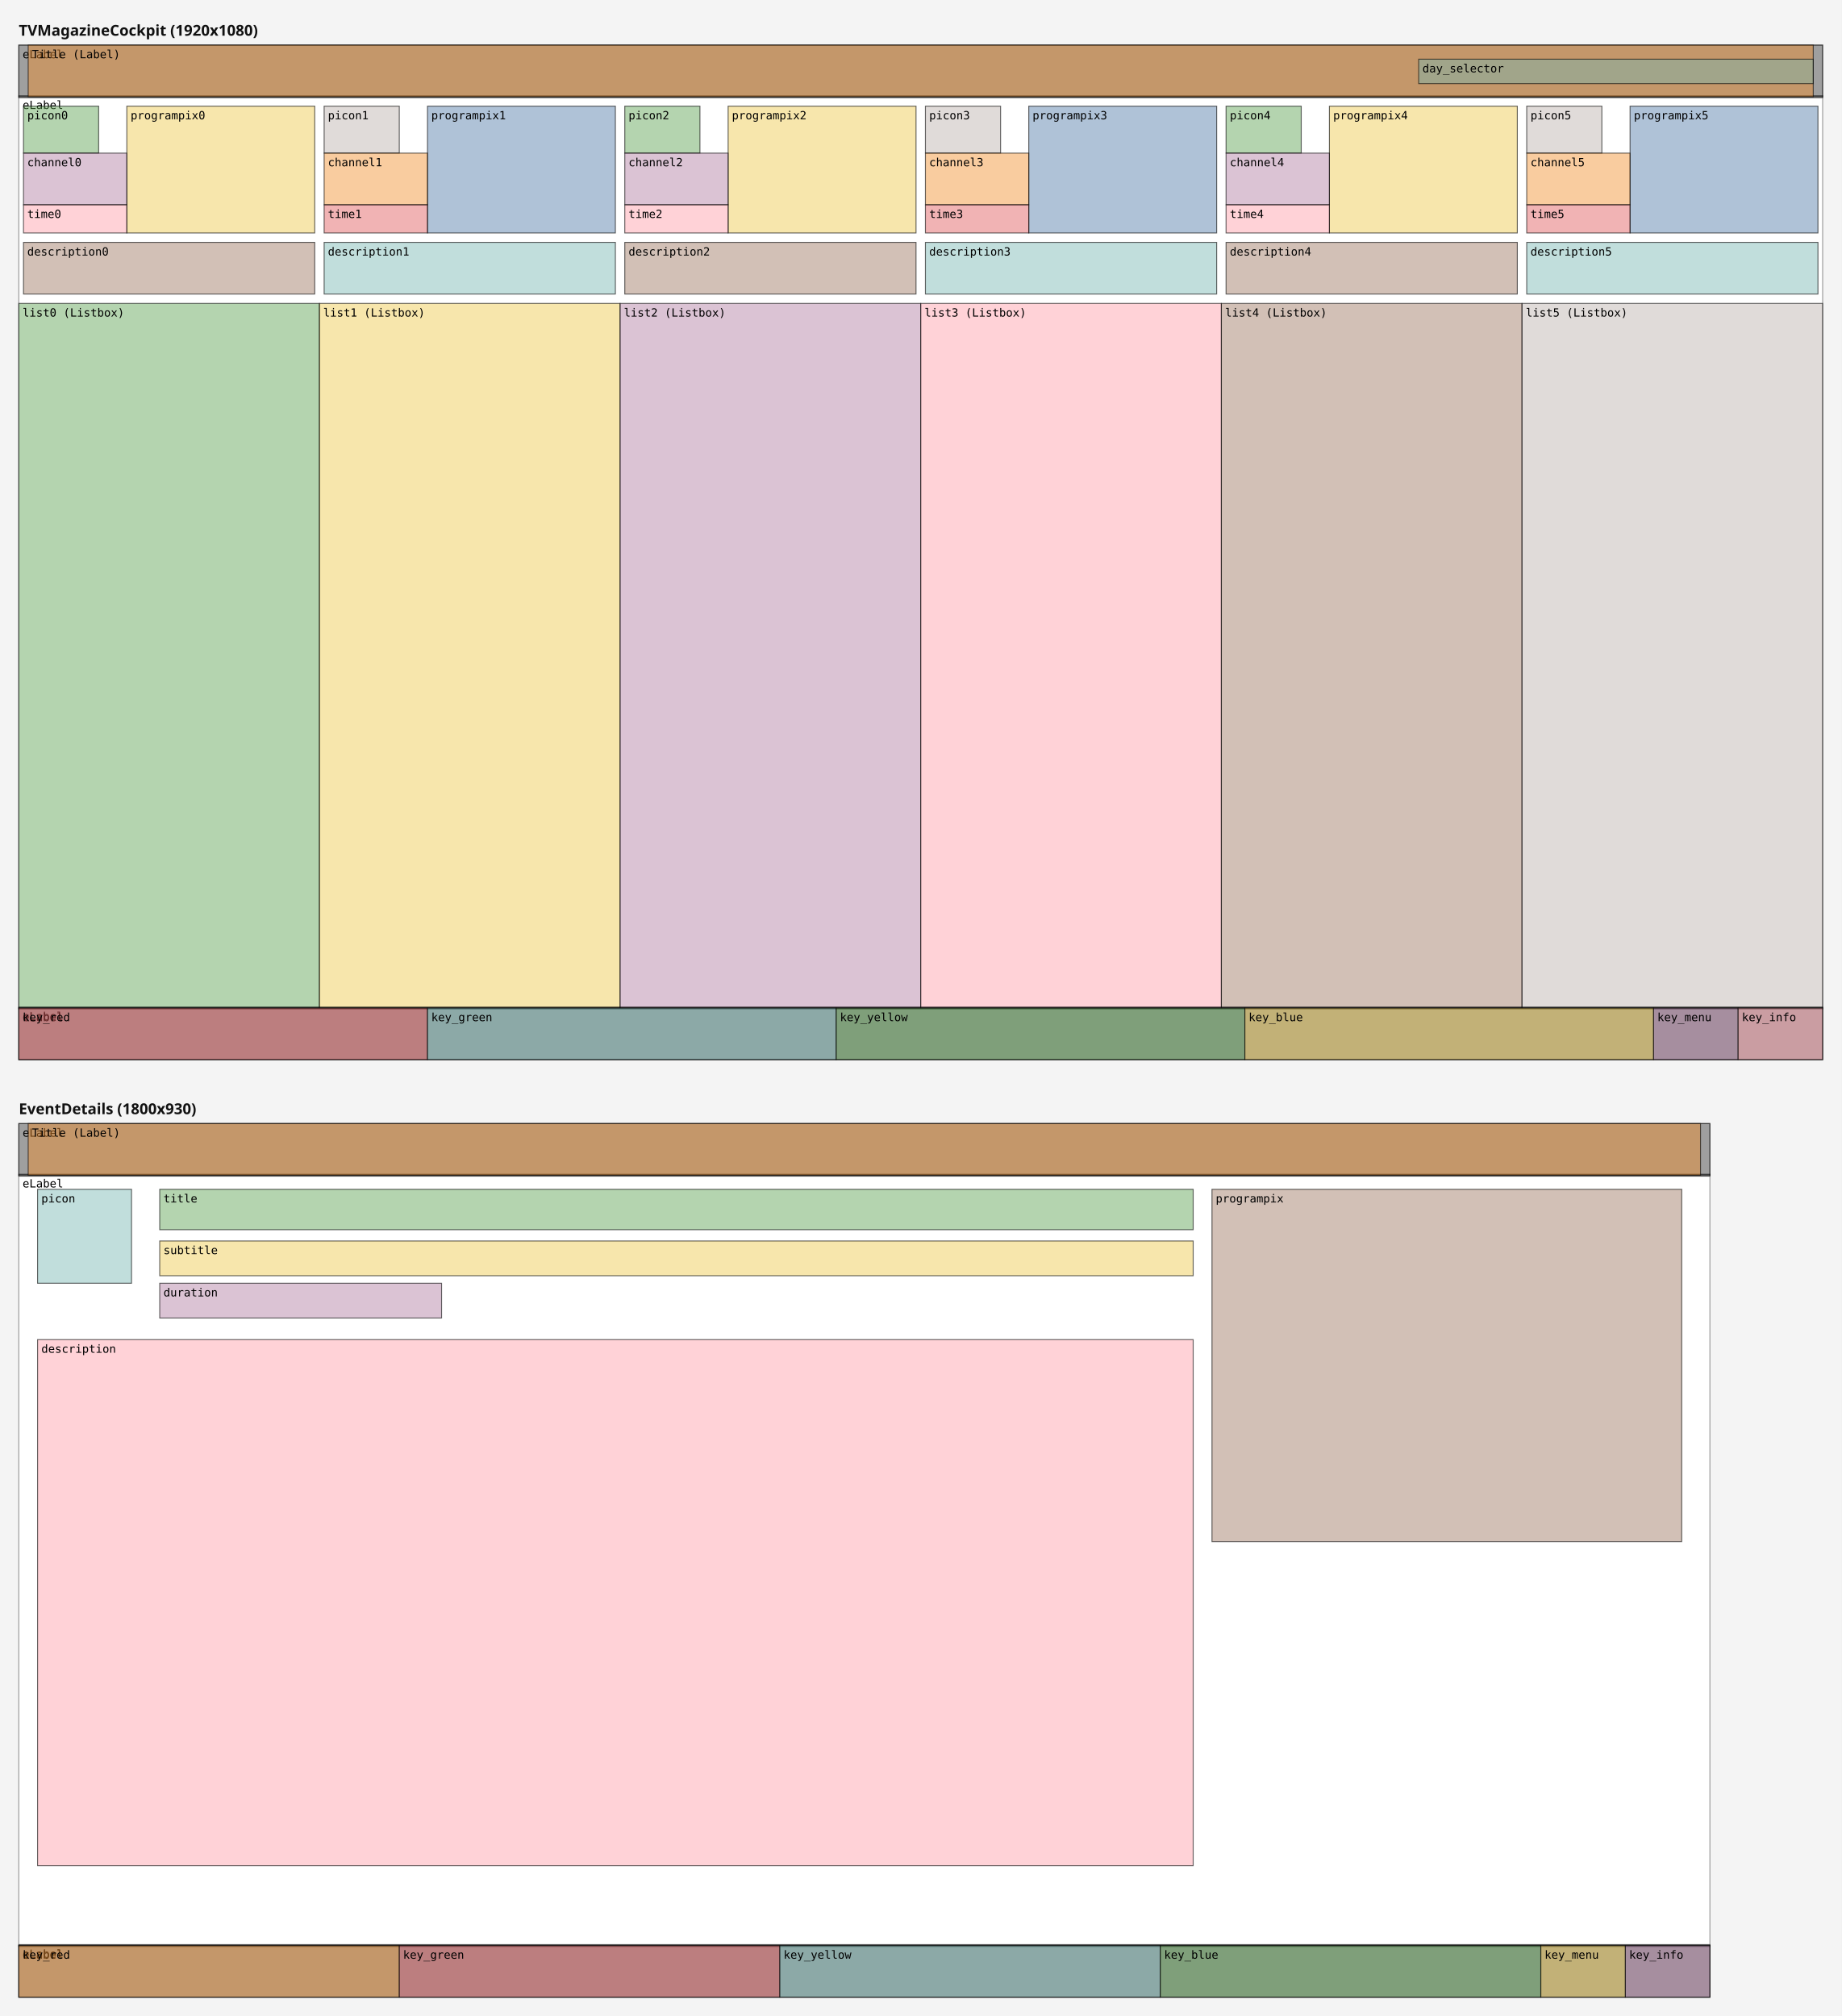
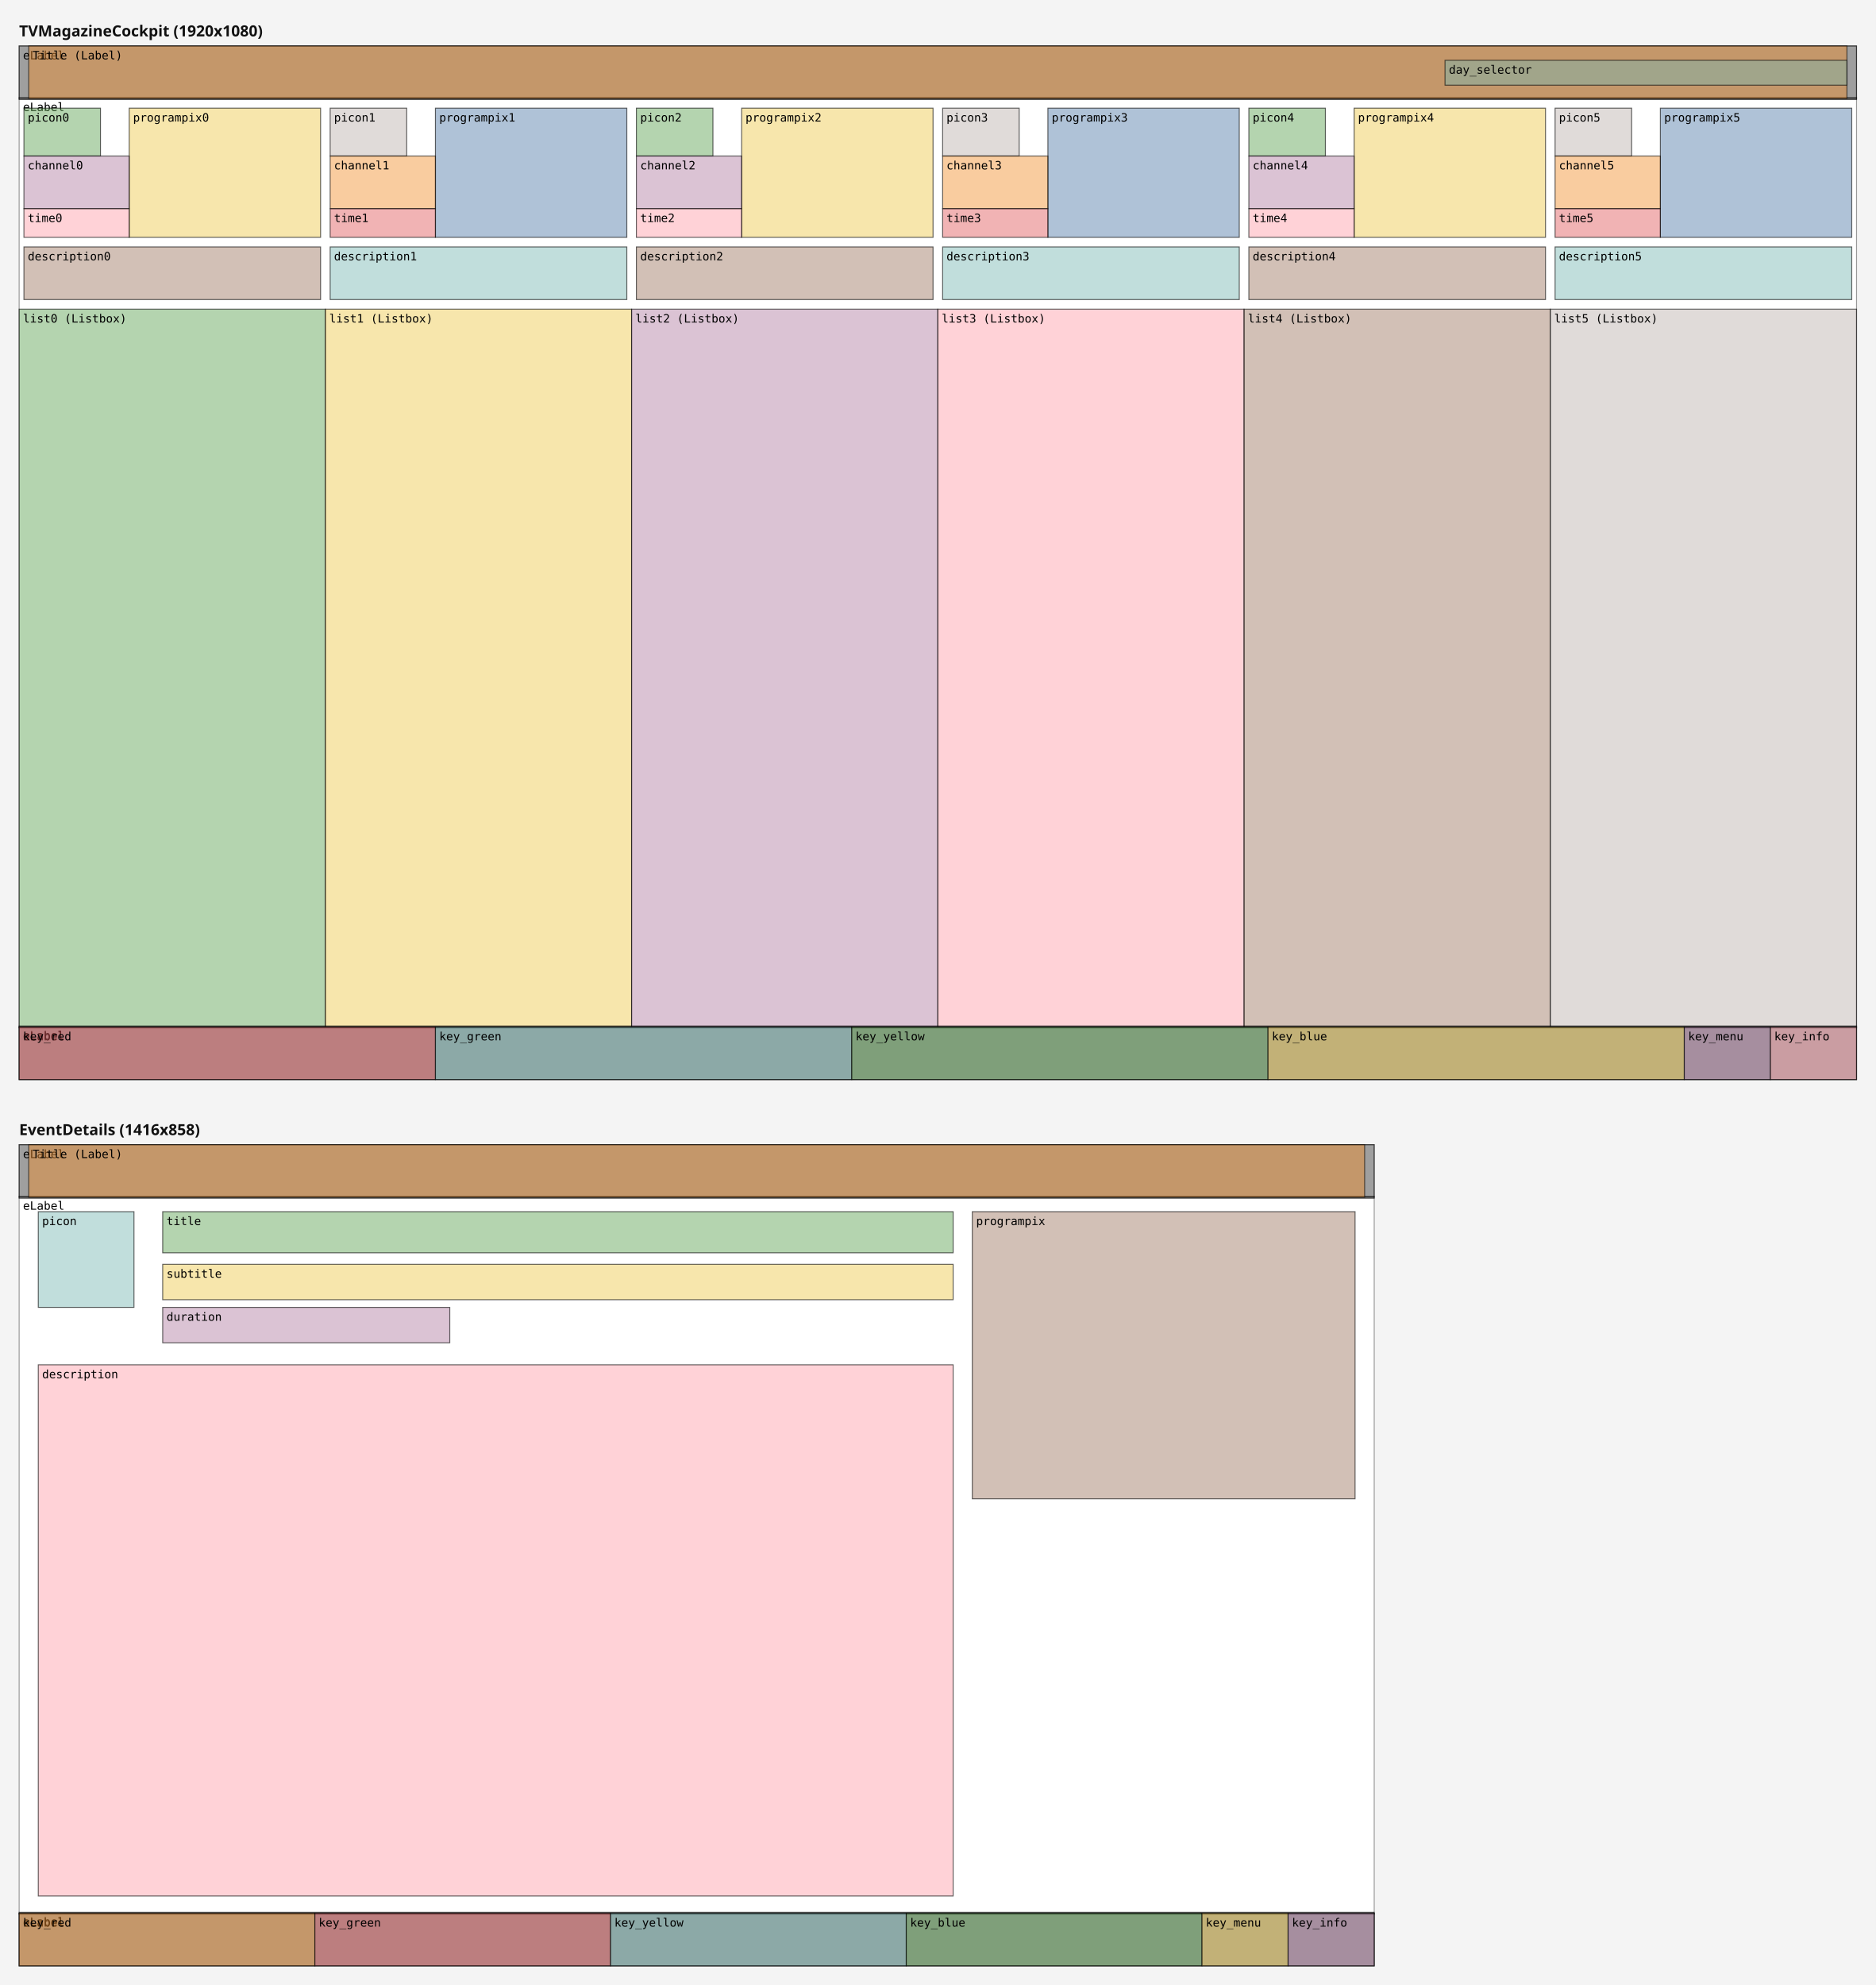
- <svg xmlns="http://www.w3.org/2000/svg" width="1960" height="2146" viewBox="0 0 1960 2146">
-   <rect x="0" y="0" width="1960" height="2146" fill="#f4f4f4" />
+ <svg xmlns="http://www.w3.org/2000/svg" width="1960" height="2074" viewBox="0 0 1960 2074">
+   <rect x="0" y="0" width="1960" height="2074" fill="#f4f4f4" />
  <text x="20" y="38" font-family="sans-serif" font-size="16" font-weight="bold" fill="#111111">TVMagazineCockpit (1920x1080)</text>
  <g data-screen="0" transform="translate(20,48)">
    <rect x="0" y="0" width="1920" height="1080" fill="#ffffff" stroke="#999999" stroke-width="1" />
    <g>
      <rect data-ref="0:0" x="0" y="0" width="1920" height="55" fill="#2c2c2c" fill-opacity="0.45" stroke="#000000" stroke-opacity="0.6" stroke-width="1" />
      <text x="4" y="14" font-family="monospace" font-size="12" fill="#000000">eLabel</text>
    </g>
    <g>
      <rect data-ref="0:2" x="0" y="54" width="1920" height="2" fill="#424242" fill-opacity="0.45" stroke="#000000" stroke-opacity="0.6" stroke-width="1" />
      <text x="4" y="68" font-family="monospace" font-size="12" fill="#000000">eLabel</text>
    </g>
    <g>
      <rect data-ref="0:4" x="5" y="65" width="80" height="50" fill="#59a14f" fill-opacity="0.45" stroke="#000000" stroke-opacity="0.6" stroke-width="1" />
      <text x="9" y="79" font-family="monospace" font-size="12" fill="#000000">picon0</text>
    </g>
    <g>
      <rect data-ref="0:5" x="115" y="65" width="200" height="135" fill="#edc948" fill-opacity="0.45" stroke="#000000" stroke-opacity="0.6" stroke-width="1" />
      <text x="119" y="79" font-family="monospace" font-size="12" fill="#000000">programpix0</text>
    </g>
    <g>
      <rect data-ref="0:6" x="5" y="115" width="110" height="55" fill="#b07aa1" fill-opacity="0.45" stroke="#000000" stroke-opacity="0.6" stroke-width="1" />
      <text x="9" y="129" font-family="monospace" font-size="12" fill="#000000">channel0</text>
    </g>
    <g>
      <rect data-ref="0:7" x="5" y="170" width="110" height="30" fill="#ff9da7" fill-opacity="0.45" stroke="#000000" stroke-opacity="0.6" stroke-width="1" />
      <text x="9" y="184" font-family="monospace" font-size="12" fill="#000000">time0</text>
    </g>
    <g>
      <rect data-ref="0:8" x="5" y="210" width="310" height="55" fill="#9c755f" fill-opacity="0.45" stroke="#000000" stroke-opacity="0.6" stroke-width="1" />
      <text x="9" y="224" font-family="monospace" font-size="12" fill="#000000">description0</text>
    </g>
    <g>
      <rect data-ref="0:9" x="325" y="65" width="80" height="50" fill="#bab0ac" fill-opacity="0.45" stroke="#000000" stroke-opacity="0.6" stroke-width="1" />
      <text x="329" y="79" font-family="monospace" font-size="12" fill="#000000">picon1</text>
    </g>
    <g>
      <rect data-ref="0:10" x="435" y="65" width="200" height="135" fill="#4e79a7" fill-opacity="0.45" stroke="#000000" stroke-opacity="0.6" stroke-width="1" />
      <text x="439" y="79" font-family="monospace" font-size="12" fill="#000000">programpix1</text>
    </g>
    <g>
      <rect data-ref="0:11" x="325" y="115" width="110" height="55" fill="#f28e2b" fill-opacity="0.45" stroke="#000000" stroke-opacity="0.6" stroke-width="1" />
      <text x="329" y="129" font-family="monospace" font-size="12" fill="#000000">channel1</text>
    </g>
    <g>
      <rect data-ref="0:12" x="325" y="170" width="110" height="30" fill="#e15759" fill-opacity="0.45" stroke="#000000" stroke-opacity="0.6" stroke-width="1" />
      <text x="329" y="184" font-family="monospace" font-size="12" fill="#000000">time1</text>
    </g>
    <g>
      <rect data-ref="0:13" x="325" y="210" width="310" height="55" fill="#76b7b2" fill-opacity="0.45" stroke="#000000" stroke-opacity="0.6" stroke-width="1" />
      <text x="329" y="224" font-family="monospace" font-size="12" fill="#000000">description1</text>
    </g>
    <g>
      <rect data-ref="0:14" x="645" y="65" width="80" height="50" fill="#59a14f" fill-opacity="0.45" stroke="#000000" stroke-opacity="0.6" stroke-width="1" />
      <text x="649" y="79" font-family="monospace" font-size="12" fill="#000000">picon2</text>
    </g>
    <g>
      <rect data-ref="0:15" x="755" y="65" width="200" height="135" fill="#edc948" fill-opacity="0.45" stroke="#000000" stroke-opacity="0.6" stroke-width="1" />
      <text x="759" y="79" font-family="monospace" font-size="12" fill="#000000">programpix2</text>
    </g>
    <g>
      <rect data-ref="0:16" x="645" y="115" width="110" height="55" fill="#b07aa1" fill-opacity="0.45" stroke="#000000" stroke-opacity="0.6" stroke-width="1" />
      <text x="649" y="129" font-family="monospace" font-size="12" fill="#000000">channel2</text>
    </g>
    <g>
      <rect data-ref="0:17" x="645" y="170" width="110" height="30" fill="#ff9da7" fill-opacity="0.45" stroke="#000000" stroke-opacity="0.6" stroke-width="1" />
      <text x="649" y="184" font-family="monospace" font-size="12" fill="#000000">time2</text>
    </g>
    <g>
      <rect data-ref="0:18" x="645" y="210" width="310" height="55" fill="#9c755f" fill-opacity="0.45" stroke="#000000" stroke-opacity="0.6" stroke-width="1" />
      <text x="649" y="224" font-family="monospace" font-size="12" fill="#000000">description2</text>
    </g>
    <g>
      <rect data-ref="0:19" x="965" y="65" width="80" height="50" fill="#bab0ac" fill-opacity="0.45" stroke="#000000" stroke-opacity="0.6" stroke-width="1" />
      <text x="969" y="79" font-family="monospace" font-size="12" fill="#000000">picon3</text>
    </g>
    <g>
      <rect data-ref="0:20" x="1075" y="65" width="200" height="135" fill="#4e79a7" fill-opacity="0.45" stroke="#000000" stroke-opacity="0.6" stroke-width="1" />
      <text x="1079" y="79" font-family="monospace" font-size="12" fill="#000000">programpix3</text>
    </g>
    <g>
      <rect data-ref="0:21" x="965" y="115" width="110" height="55" fill="#f28e2b" fill-opacity="0.45" stroke="#000000" stroke-opacity="0.6" stroke-width="1" />
      <text x="969" y="129" font-family="monospace" font-size="12" fill="#000000">channel3</text>
    </g>
    <g>
      <rect data-ref="0:22" x="965" y="170" width="110" height="30" fill="#e15759" fill-opacity="0.45" stroke="#000000" stroke-opacity="0.6" stroke-width="1" />
      <text x="969" y="184" font-family="monospace" font-size="12" fill="#000000">time3</text>
    </g>
    <g>
      <rect data-ref="0:23" x="965" y="210" width="310" height="55" fill="#76b7b2" fill-opacity="0.45" stroke="#000000" stroke-opacity="0.6" stroke-width="1" />
      <text x="969" y="224" font-family="monospace" font-size="12" fill="#000000">description3</text>
    </g>
    <g>
      <rect data-ref="0:24" x="1285" y="65" width="80" height="50" fill="#59a14f" fill-opacity="0.45" stroke="#000000" stroke-opacity="0.6" stroke-width="1" />
      <text x="1289" y="79" font-family="monospace" font-size="12" fill="#000000">picon4</text>
    </g>
    <g>
      <rect data-ref="0:25" x="1395" y="65" width="200" height="135" fill="#edc948" fill-opacity="0.45" stroke="#000000" stroke-opacity="0.6" stroke-width="1" />
      <text x="1399" y="79" font-family="monospace" font-size="12" fill="#000000">programpix4</text>
    </g>
    <g>
      <rect data-ref="0:26" x="1285" y="115" width="110" height="55" fill="#b07aa1" fill-opacity="0.45" stroke="#000000" stroke-opacity="0.6" stroke-width="1" />
      <text x="1289" y="129" font-family="monospace" font-size="12" fill="#000000">channel4</text>
    </g>
    <g>
      <rect data-ref="0:27" x="1285" y="170" width="110" height="30" fill="#ff9da7" fill-opacity="0.45" stroke="#000000" stroke-opacity="0.6" stroke-width="1" />
      <text x="1289" y="184" font-family="monospace" font-size="12" fill="#000000">time4</text>
    </g>
    <g>
      <rect data-ref="0:28" x="1285" y="210" width="310" height="55" fill="#9c755f" fill-opacity="0.45" stroke="#000000" stroke-opacity="0.6" stroke-width="1" />
      <text x="1289" y="224" font-family="monospace" font-size="12" fill="#000000">description4</text>
    </g>
    <g>
      <rect data-ref="0:29" x="1605" y="65" width="80" height="50" fill="#bab0ac" fill-opacity="0.45" stroke="#000000" stroke-opacity="0.6" stroke-width="1" />
      <text x="1609" y="79" font-family="monospace" font-size="12" fill="#000000">picon5</text>
    </g>
    <g>
      <rect data-ref="0:30" x="1715" y="65" width="200" height="135" fill="#4e79a7" fill-opacity="0.45" stroke="#000000" stroke-opacity="0.6" stroke-width="1" />
      <text x="1719" y="79" font-family="monospace" font-size="12" fill="#000000">programpix5</text>
    </g>
    <g>
      <rect data-ref="0:31" x="1605" y="115" width="110" height="55" fill="#f28e2b" fill-opacity="0.45" stroke="#000000" stroke-opacity="0.6" stroke-width="1" />
      <text x="1609" y="129" font-family="monospace" font-size="12" fill="#000000">channel5</text>
    </g>
    <g>
      <rect data-ref="0:32" x="1605" y="170" width="110" height="30" fill="#e15759" fill-opacity="0.45" stroke="#000000" stroke-opacity="0.6" stroke-width="1" />
      <text x="1609" y="184" font-family="monospace" font-size="12" fill="#000000">time5</text>
    </g>
    <g>
      <rect data-ref="0:33" x="1605" y="210" width="310" height="55" fill="#76b7b2" fill-opacity="0.45" stroke="#000000" stroke-opacity="0.6" stroke-width="1" />
      <text x="1609" y="224" font-family="monospace" font-size="12" fill="#000000">description5</text>
    </g>
    <g>
      <rect data-ref="0:34" x="0" y="275" width="320" height="750" fill="#59a14f" fill-opacity="0.45" stroke="#000000" stroke-opacity="0.6" stroke-width="1" />
      <text x="4" y="289" font-family="monospace" font-size="12" fill="#000000">list0 (Listbox)</text>
    </g>
    <g>
      <rect data-ref="0:35" x="320" y="275" width="320" height="750" fill="#edc948" fill-opacity="0.45" stroke="#000000" stroke-opacity="0.6" stroke-width="1" />
      <text x="324" y="289" font-family="monospace" font-size="12" fill="#000000">list1 (Listbox)</text>
    </g>
    <g>
      <rect data-ref="0:36" x="640" y="275" width="320" height="750" fill="#b07aa1" fill-opacity="0.45" stroke="#000000" stroke-opacity="0.6" stroke-width="1" />
      <text x="644" y="289" font-family="monospace" font-size="12" fill="#000000">list2 (Listbox)</text>
    </g>
    <g>
      <rect data-ref="0:37" x="960" y="275" width="320" height="750" fill="#ff9da7" fill-opacity="0.45" stroke="#000000" stroke-opacity="0.6" stroke-width="1" />
      <text x="964" y="289" font-family="monospace" font-size="12" fill="#000000">list3 (Listbox)</text>
    </g>
    <g>
      <rect data-ref="0:38" x="1280" y="275" width="320" height="750" fill="#9c755f" fill-opacity="0.45" stroke="#000000" stroke-opacity="0.6" stroke-width="1" />
      <text x="1284" y="289" font-family="monospace" font-size="12" fill="#000000">list4 (Listbox)</text>
    </g>
    <g>
      <rect data-ref="0:39" x="1600" y="275" width="320" height="750" fill="#bab0ac" fill-opacity="0.45" stroke="#000000" stroke-opacity="0.6" stroke-width="1" />
      <text x="1604" y="289" font-family="monospace" font-size="12" fill="#000000">list5 (Listbox)</text>
    </g>
    <g>
      <rect data-ref="0:40" x="0" y="1024" width="1920" height="2" fill="#424242" fill-opacity="0.45" stroke="#000000" stroke-opacity="0.6" stroke-width="1" />
      <text x="4" y="1038" font-family="monospace" font-size="12" fill="#000000">eLabel</text>
    </g>
    <g>
      <rect data-ref="0:41" x="0" y="1025" width="1920" height="55" fill="#2c2c2c" fill-opacity="0.45" stroke="#000000" stroke-opacity="0.6" stroke-width="1" />
      <text x="4" y="1039" font-family="monospace" font-size="12" fill="#000000">eLabel</text>
    </g>
    <g>
      <rect data-ref="0:1" x="10" y="0" width="1900" height="55" fill="#f28e2b" fill-opacity="0.45" stroke="#000000" stroke-opacity="0.6" stroke-width="1" />
      <text x="14" y="14" font-family="monospace" font-size="12" fill="#000000">Title (Label)</text>
    </g>
    <g>
      <rect data-ref="0:3" x="1490" y="15" width="420" height="26" fill="#76b7b2" fill-opacity="0.45" stroke="#000000" stroke-opacity="0.6" stroke-width="1" />
      <text x="1494" y="29" font-family="monospace" font-size="12" fill="#000000">day_selector</text>
    </g>
    <g>
      <rect data-ref="0:42" x="0" y="1025" width="435" height="55" fill="#e15759" fill-opacity="0.45" stroke="#000000" stroke-opacity="0.6" stroke-width="1" />
      <text x="4" y="1039" font-family="monospace" font-size="12" fill="#000000">key_red</text>
    </g>
    <g>
      <rect data-ref="0:43" x="435" y="1025" width="435" height="55" fill="#76b7b2" fill-opacity="0.45" stroke="#000000" stroke-opacity="0.6" stroke-width="1" />
      <text x="439" y="1039" font-family="monospace" font-size="12" fill="#000000">key_green</text>
    </g>
    <g>
      <rect data-ref="0:44" x="870" y="1025" width="435" height="55" fill="#59a14f" fill-opacity="0.45" stroke="#000000" stroke-opacity="0.6" stroke-width="1" />
      <text x="874" y="1039" font-family="monospace" font-size="12" fill="#000000">key_yellow</text>
    </g>
    <g>
      <rect data-ref="0:45" x="1305" y="1025" width="435" height="55" fill="#edc948" fill-opacity="0.45" stroke="#000000" stroke-opacity="0.6" stroke-width="1" />
      <text x="1309" y="1039" font-family="monospace" font-size="12" fill="#000000">key_blue</text>
    </g>
    <g>
      <rect data-ref="0:46" x="1740" y="1025" width="90" height="55" fill="#b07aa1" fill-opacity="0.45" stroke="#000000" stroke-opacity="0.6" stroke-width="1" />
      <text x="1744" y="1039" font-family="monospace" font-size="12" fill="#000000">key_menu</text>
    </g>
    <g>
      <rect data-ref="0:47" x="1830" y="1025" width="90" height="55" fill="#ff9da7" fill-opacity="0.45" stroke="#000000" stroke-opacity="0.6" stroke-width="1" />
      <text x="1834" y="1039" font-family="monospace" font-size="12" fill="#000000">key_info</text>
    </g>
  </g>
-   <text x="20" y="1186" font-family="sans-serif" font-size="16" font-weight="bold" fill="#111111">EventDetails (1800x930)</text>
+   <text x="20" y="1186" font-family="sans-serif" font-size="16" font-weight="bold" fill="#111111">EventDetails (1416x858)</text>
  <g data-screen="1" transform="translate(20,1196)">
-     <rect x="0" y="0" width="1800" height="930" fill="#ffffff" stroke="#999999" stroke-width="1" />
-     <g>
-       <rect data-ref="1:0" x="0" y="0" width="1800" height="55" fill="#2c2c2c" fill-opacity="0.45" stroke="#000000" stroke-opacity="0.6" stroke-width="1" />
+     <rect x="0" y="0" width="1416" height="858" fill="#ffffff" stroke="#999999" stroke-width="1" />
+     <g>
+       <rect data-ref="1:0" x="0" y="0" width="1416" height="55" fill="#2c2c2c" fill-opacity="0.45" stroke="#000000" stroke-opacity="0.6" stroke-width="1" />
      <text x="4" y="14" font-family="monospace" font-size="12" fill="#000000">eLabel</text>
    </g>
    <g>
-       <rect data-ref="1:2" x="0" y="54" width="1800" height="2" fill="#424242" fill-opacity="0.45" stroke="#000000" stroke-opacity="0.6" stroke-width="1" />
+       <rect data-ref="1:2" x="0" y="54" width="1416" height="2" fill="#424242" fill-opacity="0.45" stroke="#000000" stroke-opacity="0.6" stroke-width="1" />
      <text x="4" y="68" font-family="monospace" font-size="12" fill="#000000">eLabel</text>
    </g>
    <g>
      <rect data-ref="1:3" x="20" y="70" width="100" height="100" fill="#76b7b2" fill-opacity="0.45" stroke="#000000" stroke-opacity="0.6" stroke-width="1" />
      <text x="24" y="84" font-family="monospace" font-size="12" fill="#000000">picon</text>
    </g>
    <g>
-       <rect data-ref="1:7" x="20" y="230" width="1230" height="560" fill="#ff9da7" fill-opacity="0.45" stroke="#000000" stroke-opacity="0.6" stroke-width="1" />
+       <rect data-ref="1:7" x="20" y="230" width="956" height="555" fill="#ff9da7" fill-opacity="0.45" stroke="#000000" stroke-opacity="0.6" stroke-width="1" />
      <text x="24" y="244" font-family="monospace" font-size="12" fill="#000000">description</text>
    </g>
    <g>
-       <rect data-ref="1:8" x="1270" y="70" width="500" height="375" fill="#9c755f" fill-opacity="0.45" stroke="#000000" stroke-opacity="0.6" stroke-width="1" />
-       <text x="1274" y="84" font-family="monospace" font-size="12" fill="#000000">programpix</text>
-     </g>
-     <g>
-       <rect data-ref="1:9" x="0" y="874" width="1800" height="2" fill="#424242" fill-opacity="0.45" stroke="#000000" stroke-opacity="0.6" stroke-width="1" />
-       <text x="4" y="888" font-family="monospace" font-size="12" fill="#000000">eLabel</text>
-     </g>
-     <g>
-       <rect data-ref="1:10" x="0" y="875" width="1800" height="55" fill="#2c2c2c" fill-opacity="0.45" stroke="#000000" stroke-opacity="0.6" stroke-width="1" />
-       <text x="4" y="889" font-family="monospace" font-size="12" fill="#000000">eLabel</text>
-     </g>
-     <g>
-       <rect data-ref="1:1" x="10" y="0" width="1780" height="55" fill="#f28e2b" fill-opacity="0.45" stroke="#000000" stroke-opacity="0.6" stroke-width="1" />
+       <rect data-ref="1:8" x="996" y="70" width="400" height="300" fill="#9c755f" fill-opacity="0.45" stroke="#000000" stroke-opacity="0.6" stroke-width="1" />
+       <text x="1000" y="84" font-family="monospace" font-size="12" fill="#000000">programpix</text>
+     </g>
+     <g>
+       <rect data-ref="1:9" x="0" y="802" width="1416" height="2" fill="#424242" fill-opacity="0.45" stroke="#000000" stroke-opacity="0.6" stroke-width="1" />
+       <text x="4" y="816" font-family="monospace" font-size="12" fill="#000000">eLabel</text>
+     </g>
+     <g>
+       <rect data-ref="1:10" x="0" y="803" width="1416" height="55" fill="#2c2c2c" fill-opacity="0.45" stroke="#000000" stroke-opacity="0.6" stroke-width="1" />
+       <text x="4" y="817" font-family="monospace" font-size="12" fill="#000000">eLabel</text>
+     </g>
+     <g>
+       <rect data-ref="1:1" x="10" y="0" width="1396" height="55" fill="#f28e2b" fill-opacity="0.45" stroke="#000000" stroke-opacity="0.6" stroke-width="1" />
      <text x="14" y="14" font-family="monospace" font-size="12" fill="#000000">Title (Label)</text>
    </g>
    <g>
-       <rect data-ref="1:4" x="150" y="70" width="1100" height="43" fill="#59a14f" fill-opacity="0.45" stroke="#000000" stroke-opacity="0.6" stroke-width="1" />
+       <rect data-ref="1:4" x="150" y="70" width="826" height="43" fill="#59a14f" fill-opacity="0.45" stroke="#000000" stroke-opacity="0.6" stroke-width="1" />
      <text x="154" y="84" font-family="monospace" font-size="12" fill="#000000">title</text>
    </g>
    <g>
-       <rect data-ref="1:5" x="150" y="125" width="1100" height="37" fill="#edc948" fill-opacity="0.45" stroke="#000000" stroke-opacity="0.6" stroke-width="1" />
+       <rect data-ref="1:5" x="150" y="125" width="826" height="37" fill="#edc948" fill-opacity="0.45" stroke="#000000" stroke-opacity="0.6" stroke-width="1" />
      <text x="154" y="139" font-family="monospace" font-size="12" fill="#000000">subtitle</text>
    </g>
    <g>
      <rect data-ref="1:6" x="150" y="170" width="300" height="37" fill="#b07aa1" fill-opacity="0.45" stroke="#000000" stroke-opacity="0.6" stroke-width="1" />
      <text x="154" y="184" font-family="monospace" font-size="12" fill="#000000">duration</text>
    </g>
    <g>
-       <rect data-ref="1:11" x="0" y="875" width="405" height="55" fill="#f28e2b" fill-opacity="0.45" stroke="#000000" stroke-opacity="0.6" stroke-width="1" />
-       <text x="4" y="889" font-family="monospace" font-size="12" fill="#000000">key_red</text>
-     </g>
-     <g>
-       <rect data-ref="1:12" x="405" y="875" width="405" height="55" fill="#e15759" fill-opacity="0.45" stroke="#000000" stroke-opacity="0.6" stroke-width="1" />
-       <text x="409" y="889" font-family="monospace" font-size="12" fill="#000000">key_green</text>
-     </g>
-     <g>
-       <rect data-ref="1:13" x="810" y="875" width="405" height="55" fill="#76b7b2" fill-opacity="0.45" stroke="#000000" stroke-opacity="0.6" stroke-width="1" />
-       <text x="814" y="889" font-family="monospace" font-size="12" fill="#000000">key_yellow</text>
-     </g>
-     <g>
-       <rect data-ref="1:14" x="1215" y="875" width="405" height="55" fill="#59a14f" fill-opacity="0.45" stroke="#000000" stroke-opacity="0.6" stroke-width="1" />
-       <text x="1219" y="889" font-family="monospace" font-size="12" fill="#000000">key_blue</text>
-     </g>
-     <g>
-       <rect data-ref="1:15" x="1620" y="875" width="90" height="55" fill="#edc948" fill-opacity="0.45" stroke="#000000" stroke-opacity="0.6" stroke-width="1" />
-       <text x="1624" y="889" font-family="monospace" font-size="12" fill="#000000">key_menu</text>
-     </g>
-     <g>
-       <rect data-ref="1:16" x="1710" y="875" width="90" height="55" fill="#b07aa1" fill-opacity="0.45" stroke="#000000" stroke-opacity="0.6" stroke-width="1" />
-       <text x="1714" y="889" font-family="monospace" font-size="12" fill="#000000">key_info</text>
+       <rect data-ref="1:11" x="0" y="803" width="309" height="55" fill="#f28e2b" fill-opacity="0.45" stroke="#000000" stroke-opacity="0.6" stroke-width="1" />
+       <text x="4" y="817" font-family="monospace" font-size="12" fill="#000000">key_red</text>
+     </g>
+     <g>
+       <rect data-ref="1:12" x="309" y="803" width="309" height="55" fill="#e15759" fill-opacity="0.45" stroke="#000000" stroke-opacity="0.6" stroke-width="1" />
+       <text x="313" y="817" font-family="monospace" font-size="12" fill="#000000">key_green</text>
+     </g>
+     <g>
+       <rect data-ref="1:13" x="618" y="803" width="309" height="55" fill="#76b7b2" fill-opacity="0.45" stroke="#000000" stroke-opacity="0.6" stroke-width="1" />
+       <text x="622" y="817" font-family="monospace" font-size="12" fill="#000000">key_yellow</text>
+     </g>
+     <g>
+       <rect data-ref="1:14" x="927" y="803" width="309" height="55" fill="#59a14f" fill-opacity="0.45" stroke="#000000" stroke-opacity="0.6" stroke-width="1" />
+       <text x="931" y="817" font-family="monospace" font-size="12" fill="#000000">key_blue</text>
+     </g>
+     <g>
+       <rect data-ref="1:15" x="1236" y="803" width="90" height="55" fill="#edc948" fill-opacity="0.45" stroke="#000000" stroke-opacity="0.6" stroke-width="1" />
+       <text x="1240" y="817" font-family="monospace" font-size="12" fill="#000000">key_menu</text>
+     </g>
+     <g>
+       <rect data-ref="1:16" x="1326" y="803" width="90" height="55" fill="#b07aa1" fill-opacity="0.45" stroke="#000000" stroke-opacity="0.6" stroke-width="1" />
+       <text x="1330" y="817" font-family="monospace" font-size="12" fill="#000000">key_info</text>
    </g>
  </g>
</svg>
